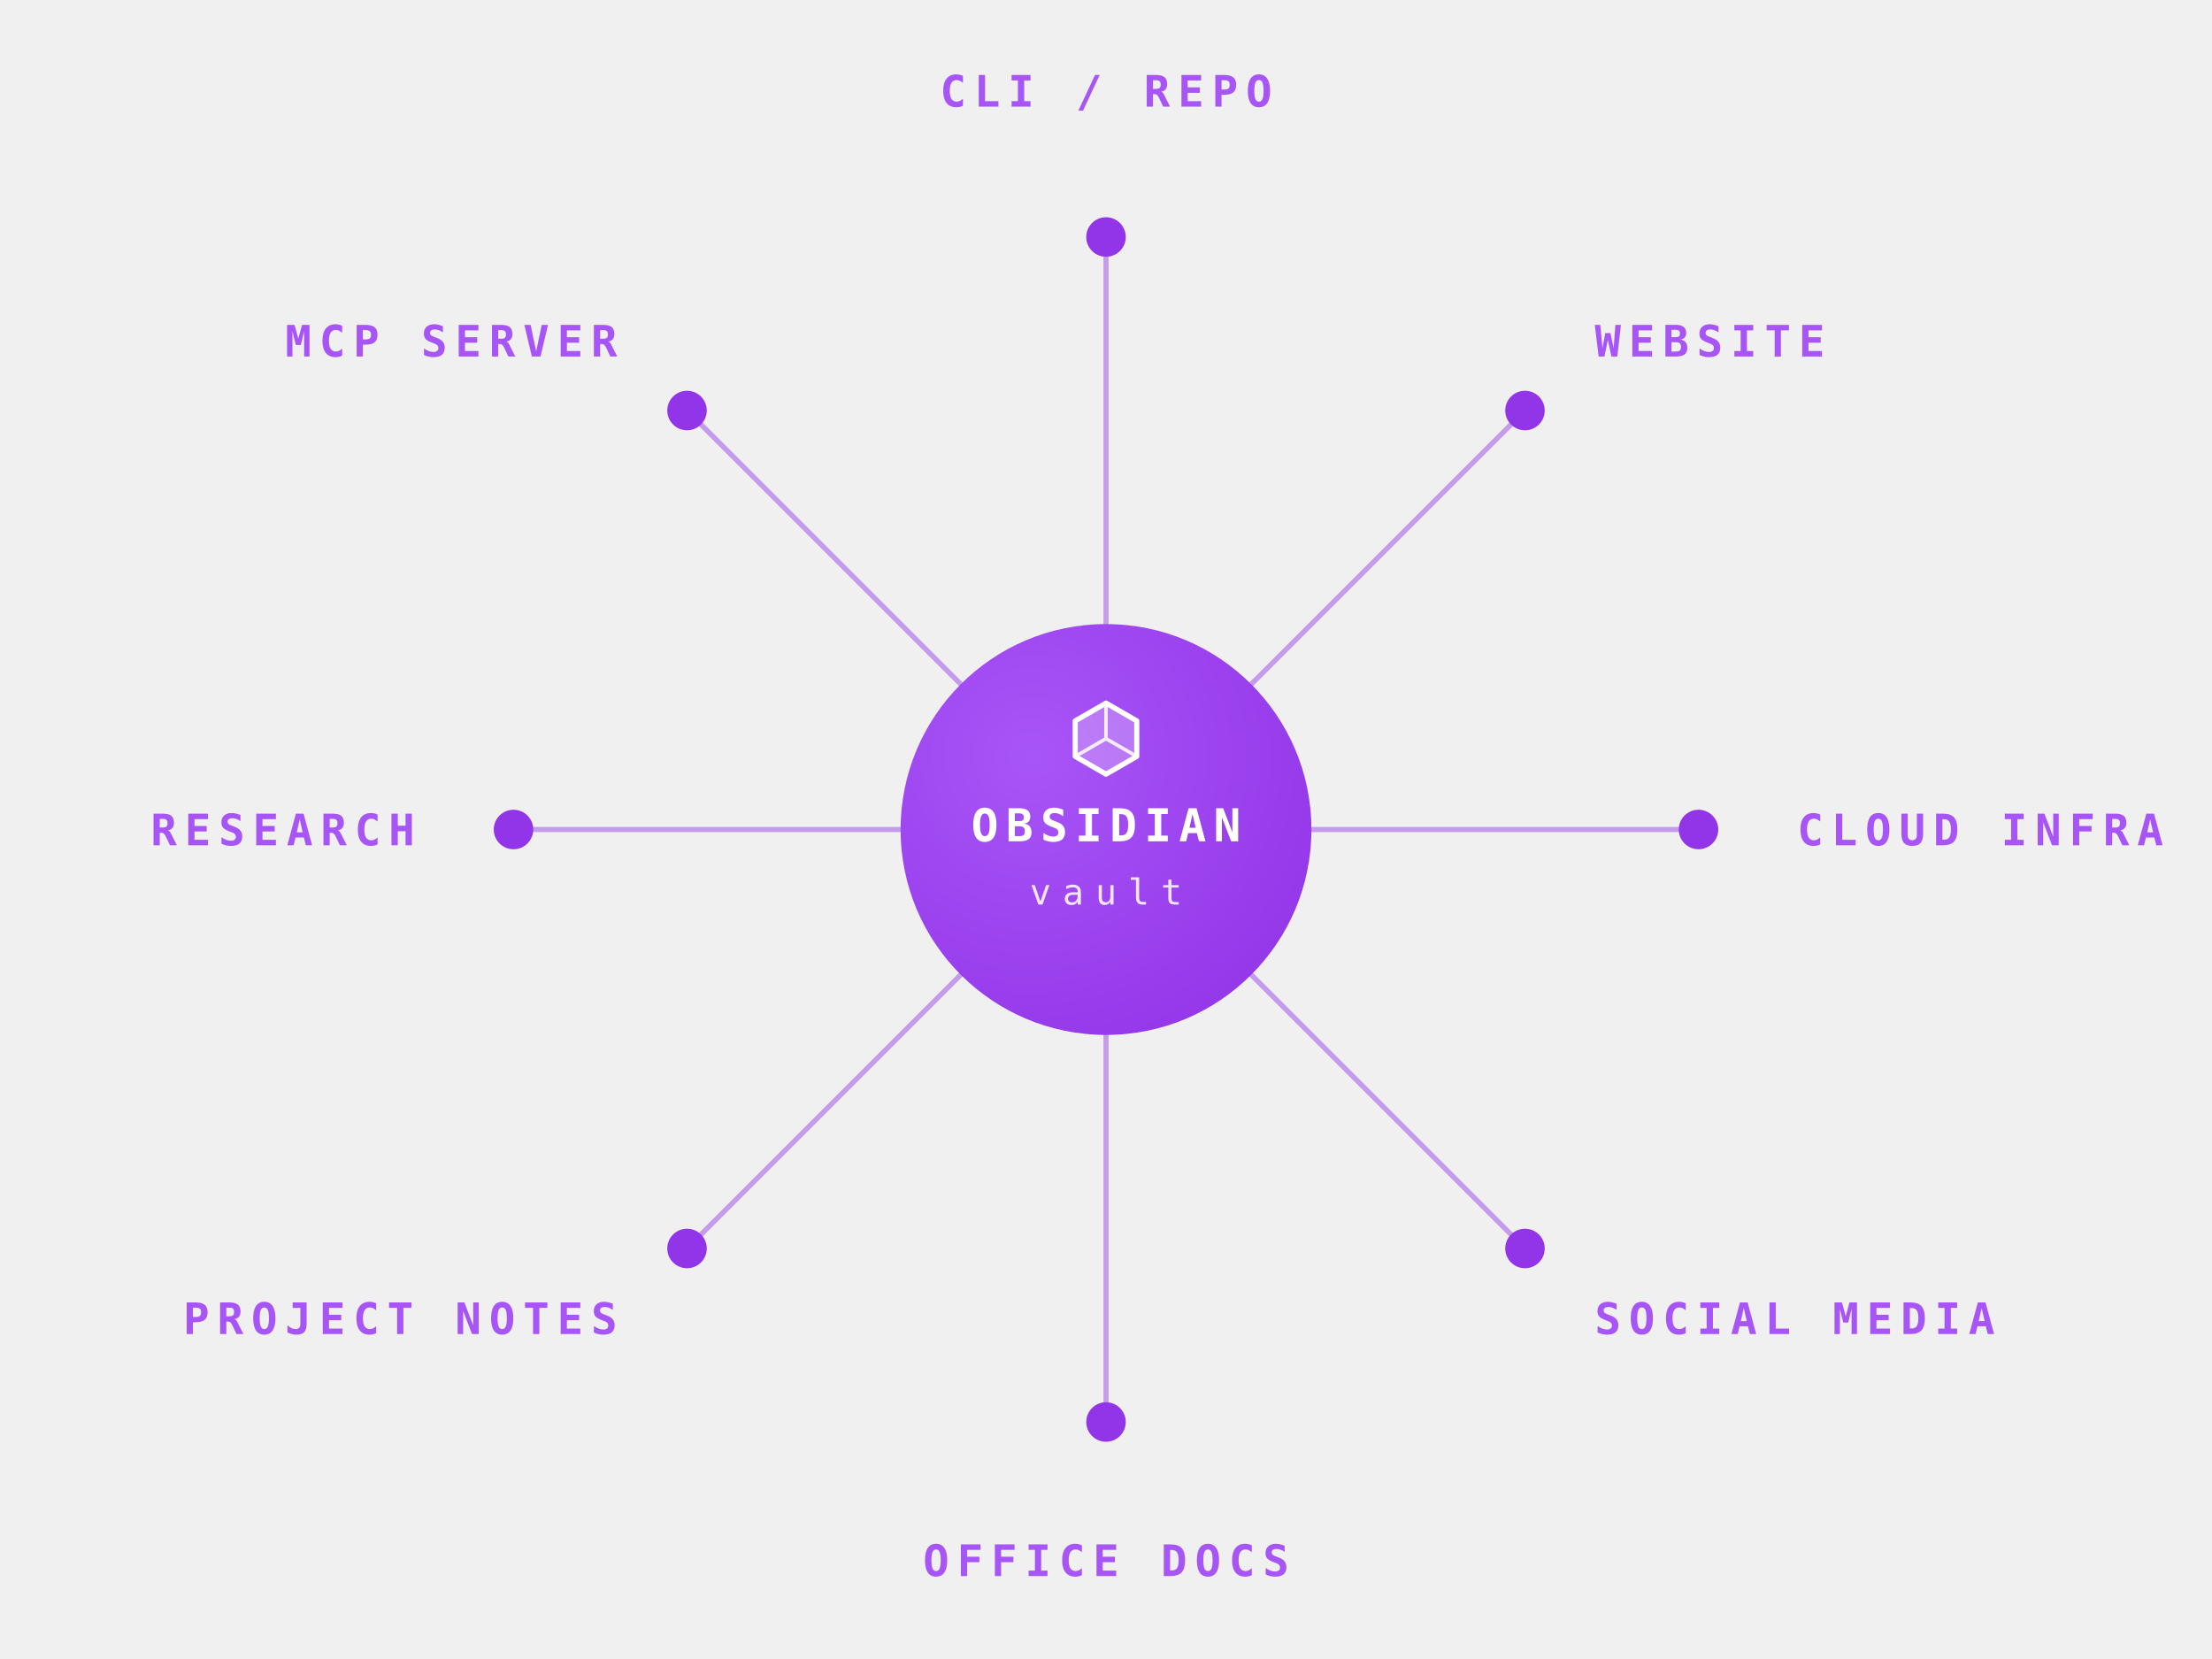
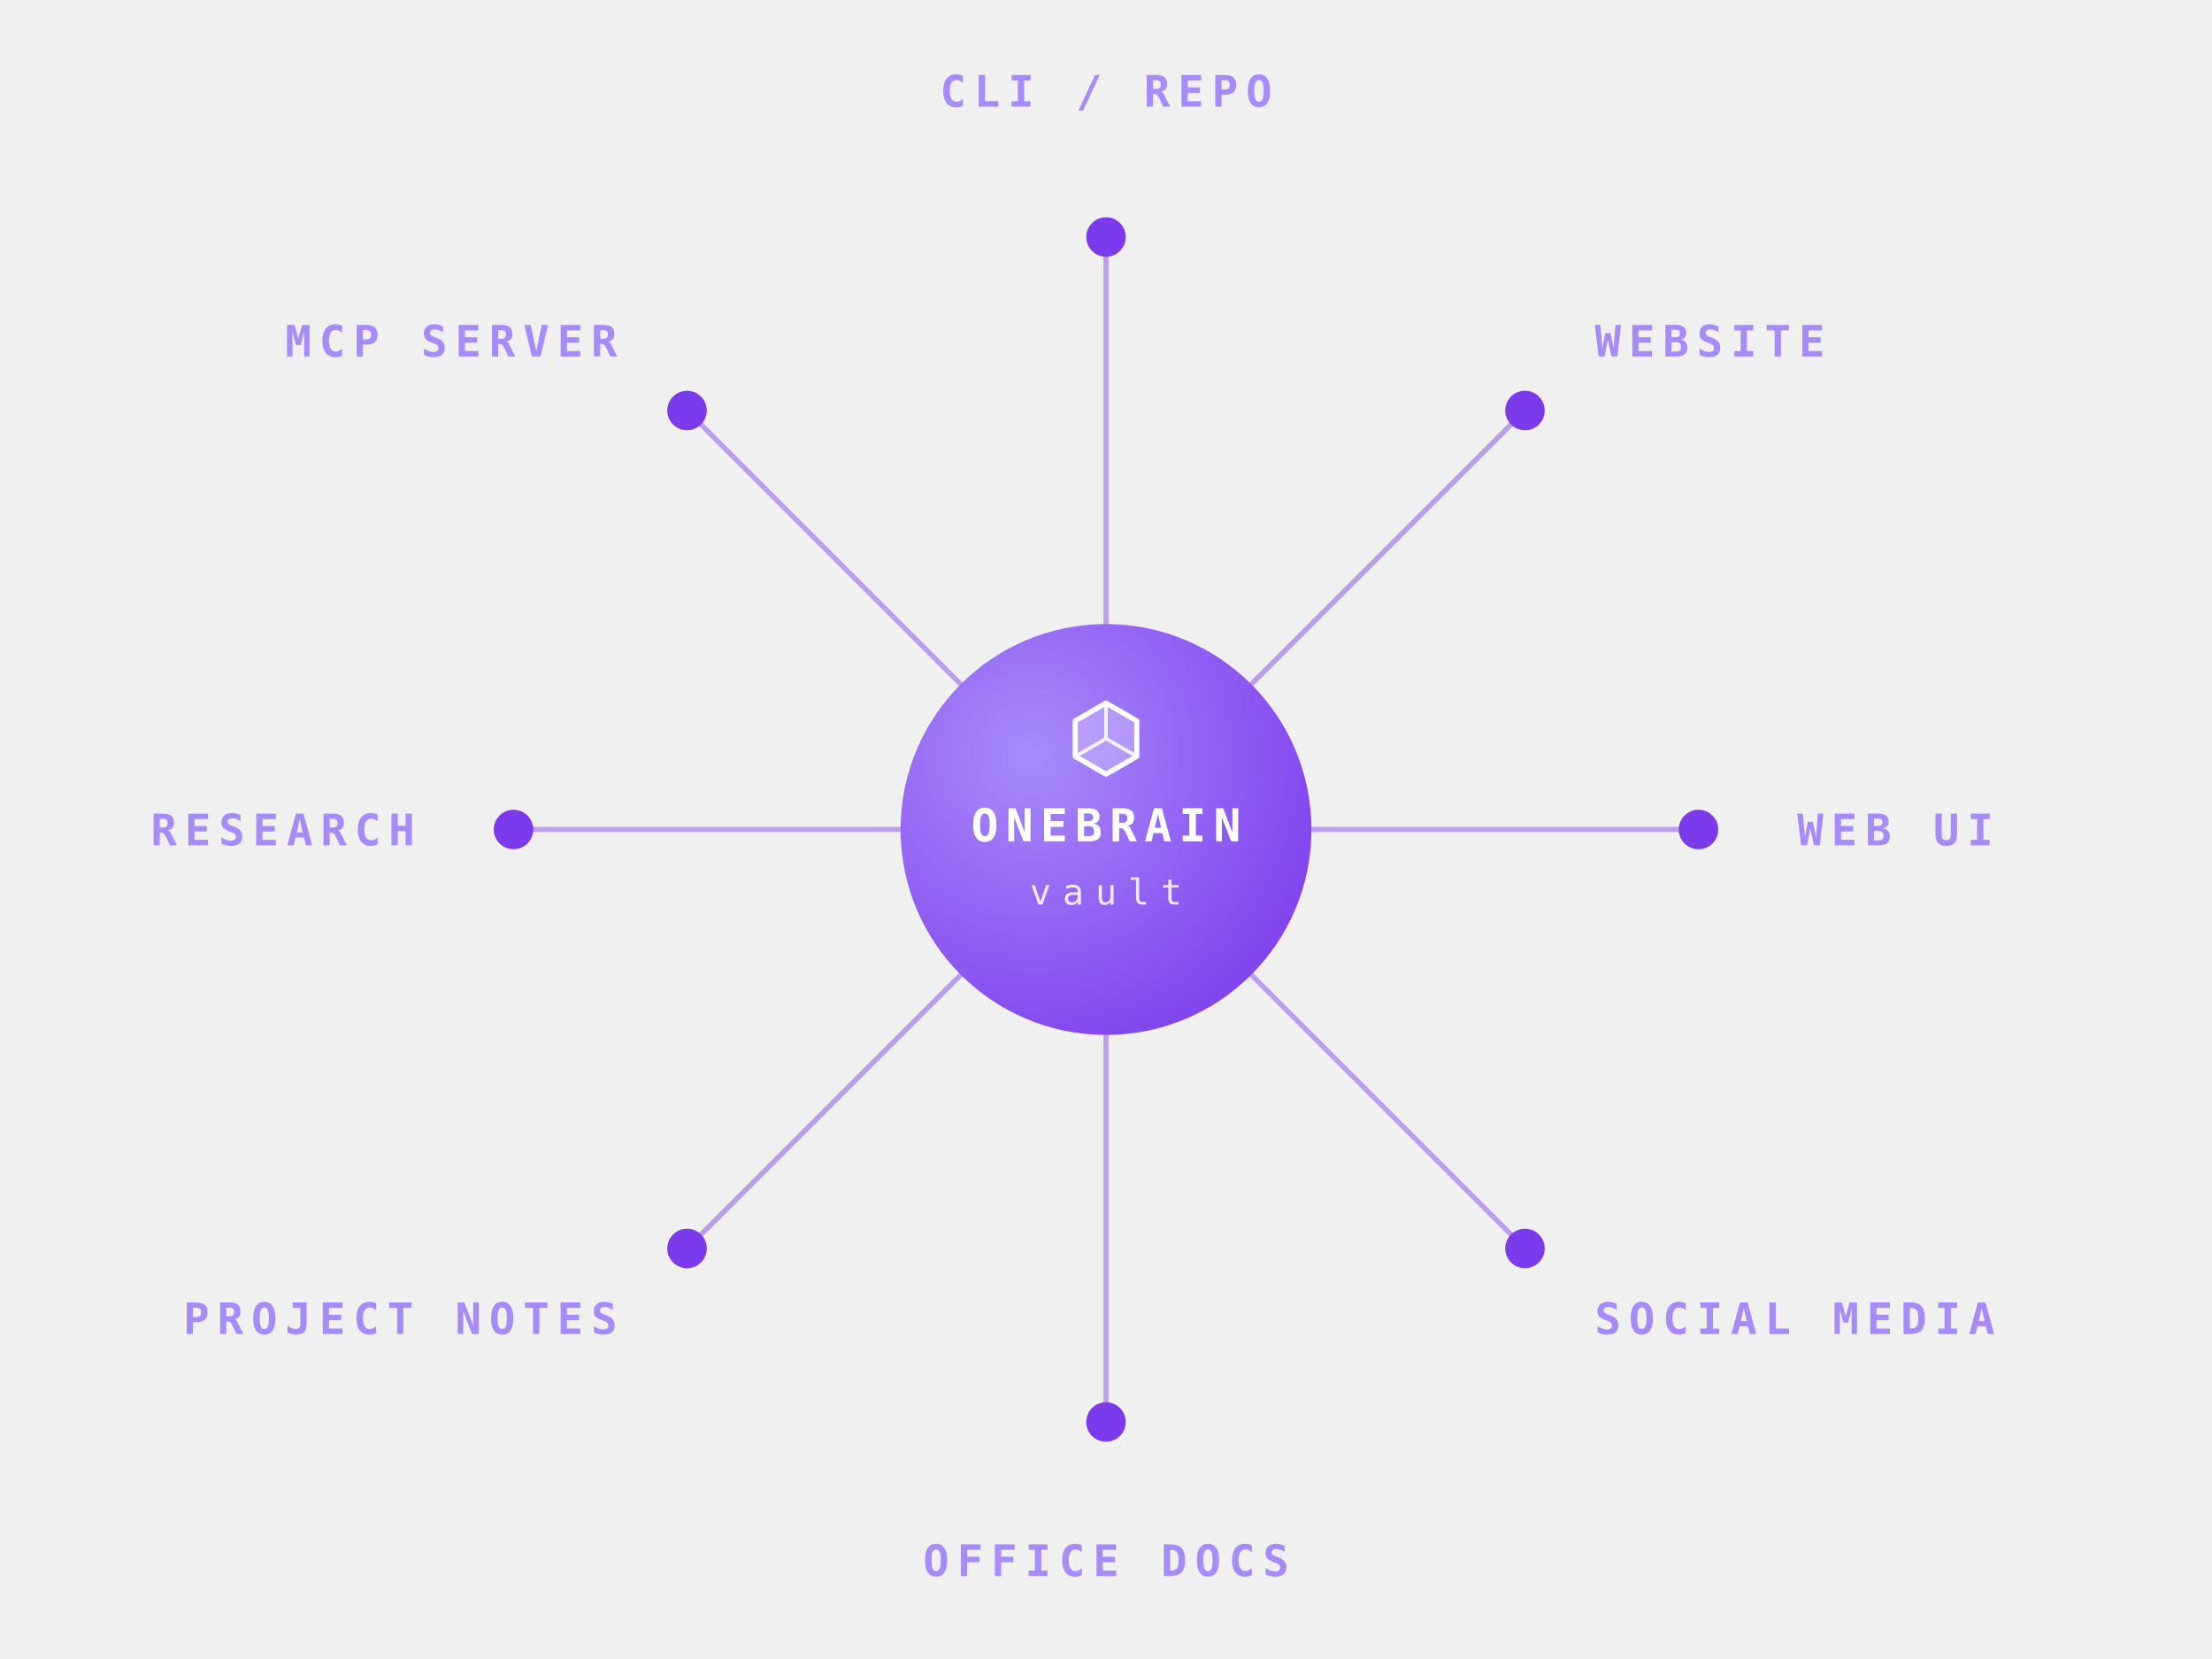
<svg xmlns="http://www.w3.org/2000/svg" viewBox="-280 -210 560 420" width="640" role="img" aria-labelledby="title desc" font-family="'JetBrains Mono', ui-monospace, monospace">
  <style>
-     .spoke       { stroke: #9234e8; stroke-opacity: 0.45; stroke-width: 1.3; }
-     .node        { fill: #9234e8; }
-     .node-label  { fill: #a855f7; font-size: 11px; font-weight: 600; letter-spacing: 0.18em; }
-     .particle    { fill: #9234e8; }
-     .ping        { fill: none; stroke: #9234e8; stroke-width: 2; }
+     .spoke       { stroke: #7c3aed; stroke-opacity: 0.45; stroke-width: 1.3; }
+     .node        { fill: #7c3aed; }
+     .node-label  { fill: #a78bfa; font-size: 11px; font-weight: 600; letter-spacing: 0.18em; }
+     .particle    { fill: #7c3aed; }
+     .ping        { fill: none; stroke: #7c3aed; stroke-width: 2; }
    .core        { transform-origin: center; transform-box: fill-box; }
    .core-label  { fill: #ffffff; font-size: 11.5px; font-weight: 700; letter-spacing: 0.16em; }
    .core-sub    { fill: rgba(255,255,255,0.85); font-size: 9px; letter-spacing: 0.32em; }
    .core-logo-shell { fill: rgba(255,255,255,0.25); stroke: #ffffff; stroke-width: 1.3; stroke-linejoin: round; }
    .core-logo-cut   { fill: none; stroke: rgba(255,255,255,0.85); stroke-width: 0.9; stroke-linecap: round; }

    @keyframes core-breathe {
      0%, 100% { transform: scale(1); }
      50%      { transform: scale(1.03); }
    }
    .core { animation: core-breathe 9s ease-in-out infinite; }

    @media (prefers-reduced-motion: reduce) {
      .core { animation: none; }
      .particle, .ping { display: none; }
    }
  </style>
  <defs>
    <radialGradient id="g-core-fill" cx="0.32" cy="0.32" r="0.85">
-       <stop offset="0%" stop-color="#a855f7" stop-opacity="1" />
-       <stop offset="100%" stop-color="#9234e8" stop-opacity="1" />
+       <stop offset="0%" stop-color="#a78bfa" stop-opacity="1" />
+       <stop offset="100%" stop-color="#7c3aed" stop-opacity="1" />
    </radialGradient>
  </defs>
  <line class="spoke" x1="0" y1="0" x2="0" y2="-150" />
  <circle class="node" cx="0" cy="-150" r="5" />
-   <text class="node-label" x="0" y="-183" text-anchor="middle">CLI / REPO<animate attributeName="fill" values="#a855f7;#a855f7;#f5e9ff;#a855f7" keyTimes="0;0.92;0.95;1" dur="6s" repeatCount="indefinite" />
+   <text class="node-label" x="0" y="-183" text-anchor="middle">CLI / REPO<animate attributeName="fill" values="#a78bfa;#a78bfa;#ede9fe;#a78bfa" keyTimes="0;0.92;0.95;1" dur="6s" repeatCount="indefinite" />
  </text>
  <circle class="particle" cx="0" cy="0" r="3" opacity="0">
    <animateMotion path="M 0,0 L 0,-150" dur="6s" repeatCount="indefinite" />
    <animate attributeName="opacity" values="0;1;1;0;0" keyTimes="0;0.05;0.9;0.95;1" dur="6s" repeatCount="indefinite" />
  </circle>
  <circle class="ping" cx="0" cy="-150" r="5" opacity="0">
    <animate attributeName="r" values="5;5;14;14" keyTimes="0;0.92;0.99;1" dur="6s" repeatCount="indefinite" />
    <animate attributeName="opacity" values="0;0;0.9;0;0" keyTimes="0;0.92;0.95;0.99;1" dur="6s" repeatCount="indefinite" />
  </circle>
  <line class="spoke" x1="0" y1="0" x2="106.07" y2="-106.07" />
  <circle class="node" cx="106.07" cy="-106.07" r="5" />
-   <text class="node-label" x="123.74" y="-119.74" text-anchor="start">WEBSITE<animate attributeName="fill" values="#a855f7;#a855f7;#f5e9ff;#a855f7;#a855f7" keyTimes="0;0.02;0.05;0.07;1" dur="6s" begin="0.75s" repeatCount="indefinite" />
+   <text class="node-label" x="123.74" y="-119.74" text-anchor="start">WEBSITE<animate attributeName="fill" values="#a78bfa;#a78bfa;#ede9fe;#a78bfa;#a78bfa" keyTimes="0;0.02;0.05;0.07;1" dur="6s" begin="0.75s" repeatCount="indefinite" />
  </text>
  <circle class="ping" cx="106.07" cy="-106.07" r="5" opacity="0">
    <animate attributeName="r" values="5;5;14;14" keyTimes="0;0.02;0.07;1" dur="6s" begin="0.75s" repeatCount="indefinite" />
    <animate attributeName="opacity" values="0;0;0.9;0;0" keyTimes="0;0.02;0.05;0.07;1" dur="6s" begin="0.75s" repeatCount="indefinite" />
  </circle>
  <circle class="particle" cx="0" cy="0" r="3" opacity="0">
    <animateMotion path="M 106.07,-106.07 L 0,0" dur="6s" calcMode="linear" keyPoints="0;0;1;1" keyTimes="0;0.07;0.92;1" begin="0.75s" repeatCount="indefinite" />
    <animate attributeName="opacity" values="0;0;1;1;0;0" keyTimes="0;0.07;0.09;0.9;0.92;1" dur="6s" begin="0.75s" repeatCount="indefinite" />
  </circle>
  <line class="spoke" x1="0" y1="0" x2="150" y2="0" />
  <circle class="node" cx="150" cy="0" r="5" />
-   <text class="node-label" x="175" y="4" text-anchor="start">CLOUD INFRA<animate attributeName="fill" values="#a855f7;#a855f7;#f5e9ff;#a855f7" keyTimes="0;0.92;0.95;1" dur="6s" begin="1.5s" repeatCount="indefinite" />
+   <text class="node-label" x="175" y="4" text-anchor="start">WEB UI<animate attributeName="fill" values="#a78bfa;#a78bfa;#ede9fe;#a78bfa" keyTimes="0;0.92;0.95;1" dur="6s" begin="1.5s" repeatCount="indefinite" />
  </text>
  <circle class="particle" cx="0" cy="0" r="3" opacity="0">
    <animateMotion path="M 0,0 L 150,0" dur="6s" begin="1.5s" repeatCount="indefinite" />
    <animate attributeName="opacity" values="0;1;1;0;0" keyTimes="0;0.05;0.9;0.95;1" dur="6s" begin="1.5s" repeatCount="indefinite" />
  </circle>
  <circle class="ping" cx="150" cy="0" r="5" opacity="0">
    <animate attributeName="r" values="5;5;14;14" keyTimes="0;0.92;0.99;1" dur="6s" begin="1.5s" repeatCount="indefinite" />
    <animate attributeName="opacity" values="0;0;0.9;0;0" keyTimes="0;0.92;0.95;0.99;1" dur="6s" begin="1.5s" repeatCount="indefinite" />
  </circle>
  <line class="spoke" x1="0" y1="0" x2="106.07" y2="106.07" />
  <circle class="node" cx="106.07" cy="106.07" r="5" />
-   <text class="node-label" x="123.74" y="127.74" text-anchor="start">SOCIAL MEDIA<animate attributeName="fill" values="#a855f7;#a855f7;#f5e9ff;#a855f7;#a855f7" keyTimes="0;0.02;0.05;0.07;1" dur="6s" begin="2.25s" repeatCount="indefinite" />
+   <text class="node-label" x="123.74" y="127.74" text-anchor="start">SOCIAL MEDIA<animate attributeName="fill" values="#a78bfa;#a78bfa;#ede9fe;#a78bfa;#a78bfa" keyTimes="0;0.02;0.05;0.07;1" dur="6s" begin="2.25s" repeatCount="indefinite" />
  </text>
  <circle class="ping" cx="106.07" cy="106.07" r="5" opacity="0">
    <animate attributeName="r" values="5;5;14;14" keyTimes="0;0.02;0.07;1" dur="6s" begin="2.25s" repeatCount="indefinite" />
    <animate attributeName="opacity" values="0;0;0.9;0;0" keyTimes="0;0.02;0.05;0.07;1" dur="6s" begin="2.25s" repeatCount="indefinite" />
  </circle>
  <circle class="particle" cx="0" cy="0" r="3" opacity="0">
    <animateMotion path="M 106.07,106.07 L 0,0" dur="6s" calcMode="linear" keyPoints="0;0;1;1" keyTimes="0;0.07;0.92;1" begin="2.25s" repeatCount="indefinite" />
    <animate attributeName="opacity" values="0;0;1;1;0;0" keyTimes="0;0.07;0.09;0.9;0.92;1" dur="6s" begin="2.25s" repeatCount="indefinite" />
  </circle>
  <line class="spoke" x1="0" y1="0" x2="0" y2="150" />
  <circle class="node" cx="0" cy="150" r="5" />
-   <text class="node-label" x="0" y="189" text-anchor="middle">OFFICE DOCS<animate attributeName="fill" values="#a855f7;#a855f7;#f5e9ff;#a855f7" keyTimes="0;0.92;0.95;1" dur="6s" begin="3s" repeatCount="indefinite" />
+   <text class="node-label" x="0" y="189" text-anchor="middle">OFFICE DOCS<animate attributeName="fill" values="#a78bfa;#a78bfa;#ede9fe;#a78bfa" keyTimes="0;0.92;0.95;1" dur="6s" begin="3s" repeatCount="indefinite" />
  </text>
  <circle class="particle" cx="0" cy="0" r="3" opacity="0">
    <animateMotion path="M 0,0 L 0,150" dur="6s" begin="3s" repeatCount="indefinite" />
    <animate attributeName="opacity" values="0;1;1;0;0" keyTimes="0;0.05;0.9;0.95;1" dur="6s" begin="3s" repeatCount="indefinite" />
  </circle>
  <circle class="ping" cx="0" cy="150" r="5" opacity="0">
    <animate attributeName="r" values="5;5;14;14" keyTimes="0;0.92;0.99;1" dur="6s" begin="3s" repeatCount="indefinite" />
    <animate attributeName="opacity" values="0;0;0.9;0;0" keyTimes="0;0.92;0.95;0.99;1" dur="6s" begin="3s" repeatCount="indefinite" />
  </circle>
  <line class="spoke" x1="0" y1="0" x2="-106.07" y2="106.07" />
  <circle class="node" cx="-106.07" cy="106.07" r="5" />
-   <text class="node-label" x="-123.74" y="127.74" text-anchor="end">PROJECT NOTES<animate attributeName="fill" values="#a855f7;#a855f7;#f5e9ff;#a855f7;#a855f7" keyTimes="0;0.02;0.05;0.07;1" dur="6s" begin="3.75s" repeatCount="indefinite" />
+   <text class="node-label" x="-123.74" y="127.74" text-anchor="end">PROJECT NOTES<animate attributeName="fill" values="#a78bfa;#a78bfa;#ede9fe;#a78bfa;#a78bfa" keyTimes="0;0.02;0.05;0.07;1" dur="6s" begin="3.75s" repeatCount="indefinite" />
  </text>
  <circle class="ping" cx="-106.07" cy="106.07" r="5" opacity="0">
    <animate attributeName="r" values="5;5;14;14" keyTimes="0;0.02;0.07;1" dur="6s" begin="3.75s" repeatCount="indefinite" />
    <animate attributeName="opacity" values="0;0;0.9;0;0" keyTimes="0;0.02;0.05;0.07;1" dur="6s" begin="3.75s" repeatCount="indefinite" />
  </circle>
  <circle class="particle" cx="0" cy="0" r="3" opacity="0">
    <animateMotion path="M -106.07,106.07 L 0,0" dur="6s" calcMode="linear" keyPoints="0;0;1;1" keyTimes="0;0.07;0.92;1" begin="3.75s" repeatCount="indefinite" />
    <animate attributeName="opacity" values="0;0;1;1;0;0" keyTimes="0;0.07;0.09;0.9;0.92;1" dur="6s" begin="3.75s" repeatCount="indefinite" />
  </circle>
  <line class="spoke" x1="0" y1="0" x2="-150" y2="0" />
  <circle class="node" cx="-150" cy="0" r="5" />
-   <text class="node-label" x="-175" y="4" text-anchor="end">RESEARCH<animate attributeName="fill" values="#a855f7;#a855f7;#f5e9ff;#a855f7" keyTimes="0;0.92;0.95;1" dur="6s" begin="4.5s" repeatCount="indefinite" />
+   <text class="node-label" x="-175" y="4" text-anchor="end">RESEARCH<animate attributeName="fill" values="#a78bfa;#a78bfa;#ede9fe;#a78bfa" keyTimes="0;0.92;0.95;1" dur="6s" begin="4.5s" repeatCount="indefinite" />
  </text>
  <circle class="particle" cx="0" cy="0" r="3" opacity="0">
    <animateMotion path="M 0,0 L -150,0" dur="6s" begin="4.5s" repeatCount="indefinite" />
    <animate attributeName="opacity" values="0;1;1;0;0" keyTimes="0;0.05;0.9;0.95;1" dur="6s" begin="4.5s" repeatCount="indefinite" />
  </circle>
  <circle class="ping" cx="-150" cy="0" r="5" opacity="0">
    <animate attributeName="r" values="5;5;14;14" keyTimes="0;0.92;0.99;1" dur="6s" begin="4.5s" repeatCount="indefinite" />
    <animate attributeName="opacity" values="0;0;0.9;0;0" keyTimes="0;0.92;0.95;0.99;1" dur="6s" begin="4.5s" repeatCount="indefinite" />
  </circle>
  <line class="spoke" x1="0" y1="0" x2="-106.07" y2="-106.07" />
  <circle class="node" cx="-106.07" cy="-106.07" r="5" />
-   <text class="node-label" x="-123.74" y="-119.74" text-anchor="end">MCP SERVER<animate attributeName="fill" values="#a855f7;#a855f7;#f5e9ff;#a855f7;#a855f7" keyTimes="0;0.02;0.05;0.07;1" dur="6s" begin="5.25s" repeatCount="indefinite" />
+   <text class="node-label" x="-123.74" y="-119.74" text-anchor="end">MCP SERVER<animate attributeName="fill" values="#a78bfa;#a78bfa;#ede9fe;#a78bfa;#a78bfa" keyTimes="0;0.02;0.05;0.07;1" dur="6s" begin="5.25s" repeatCount="indefinite" />
  </text>
  <circle class="ping" cx="-106.07" cy="-106.07" r="5" opacity="0">
    <animate attributeName="r" values="5;5;14;14" keyTimes="0;0.02;0.07;1" dur="6s" begin="5.25s" repeatCount="indefinite" />
    <animate attributeName="opacity" values="0;0;0.9;0;0" keyTimes="0;0.02;0.05;0.07;1" dur="6s" begin="5.25s" repeatCount="indefinite" />
  </circle>
  <circle class="particle" cx="0" cy="0" r="3" opacity="0">
    <animateMotion path="M -106.07,-106.07 L 0,0" dur="6s" calcMode="linear" keyPoints="0;0;1;1" keyTimes="0;0.07;0.92;1" begin="5.25s" repeatCount="indefinite" />
    <animate attributeName="opacity" values="0;0;1;1;0;0" keyTimes="0;0.07;0.09;0.9;0.92;1" dur="6s" begin="5.25s" repeatCount="indefinite" />
  </circle>
  <circle class="core" cx="0" cy="0" r="52" fill="url(#g-core-fill)" />
  <g transform="translate(0,-23)">
    <path class="core-logo-shell" d="M 0 -9 L 7.79 -4.5 L 7.79 4.5 L 0 9 L -7.79 4.5 L -7.79 -4.5 Z" />
    <path class="core-logo-cut" d="M 0 -9 L 0 0 M 0 0 L 7.79 4.5 M 0 0 L -7.79 4.5" />
  </g>
-   <text class="core-label" x="0" y="3" text-anchor="middle">OBSIDIAN</text>
+   <text class="core-label" x="0" y="3" text-anchor="middle">ONEBRAIN</text>
  <text class="core-sub" x="0" y="19" text-anchor="middle">vault</text>
</svg>
